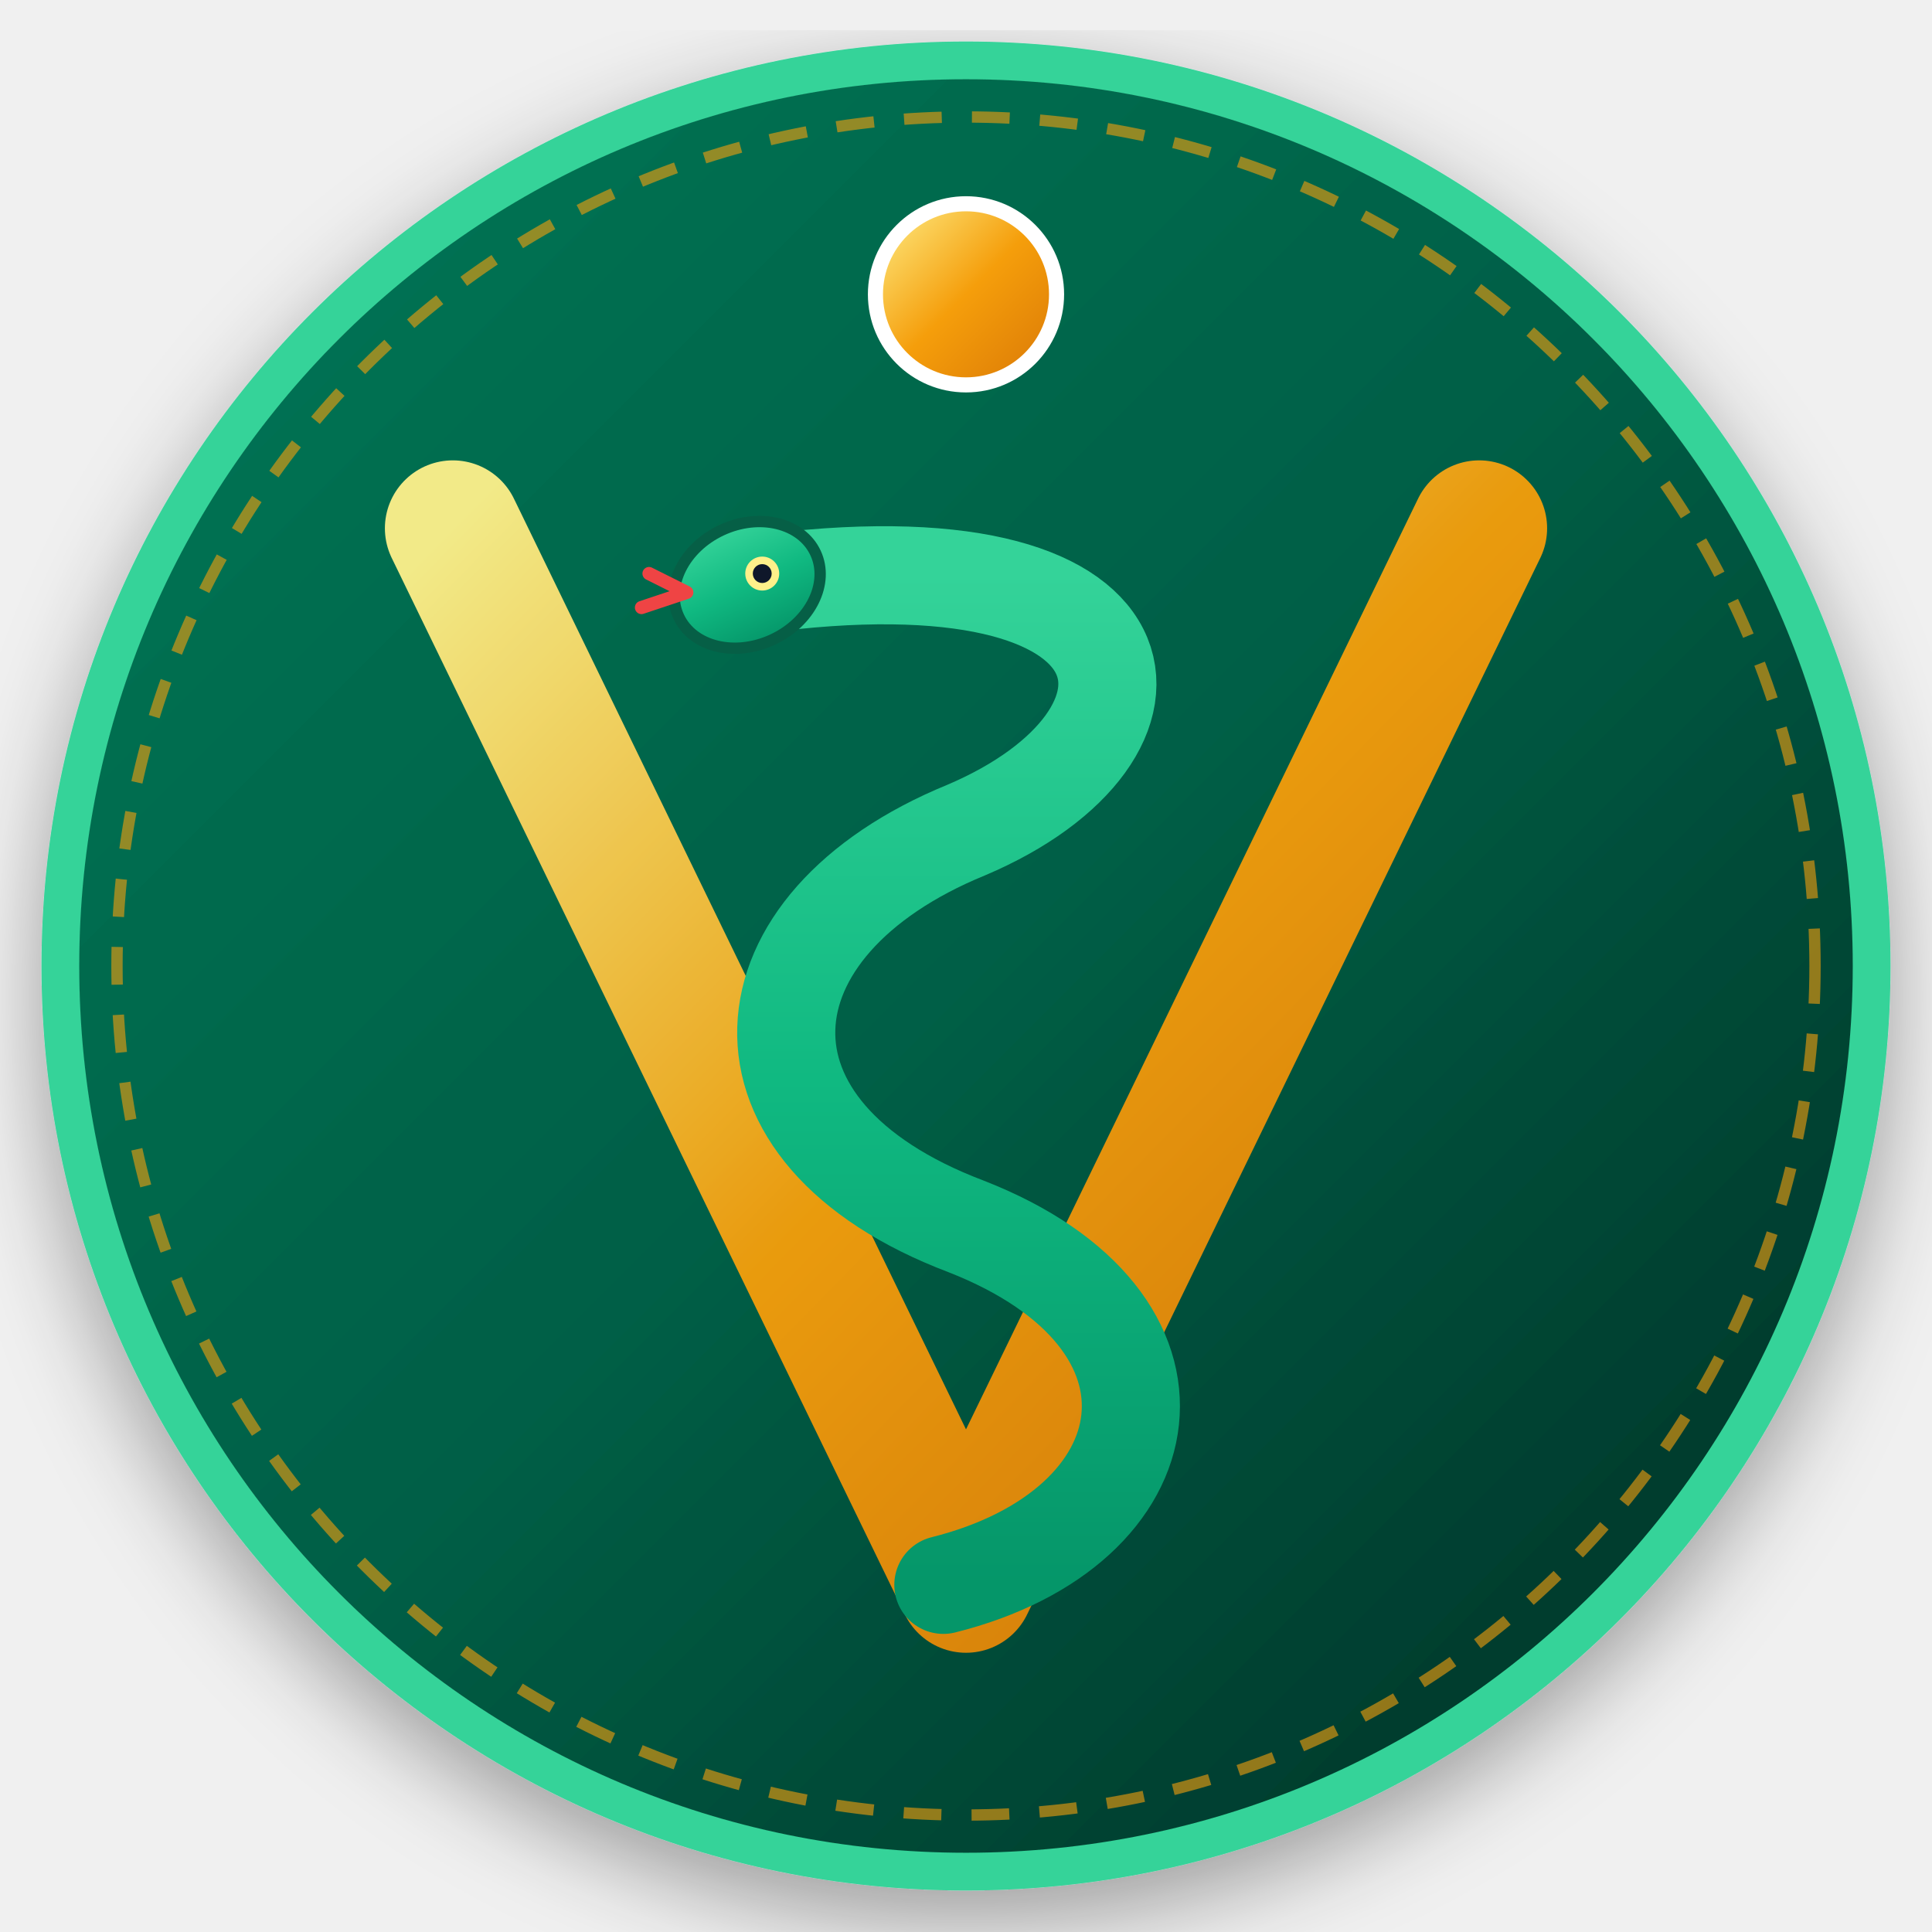
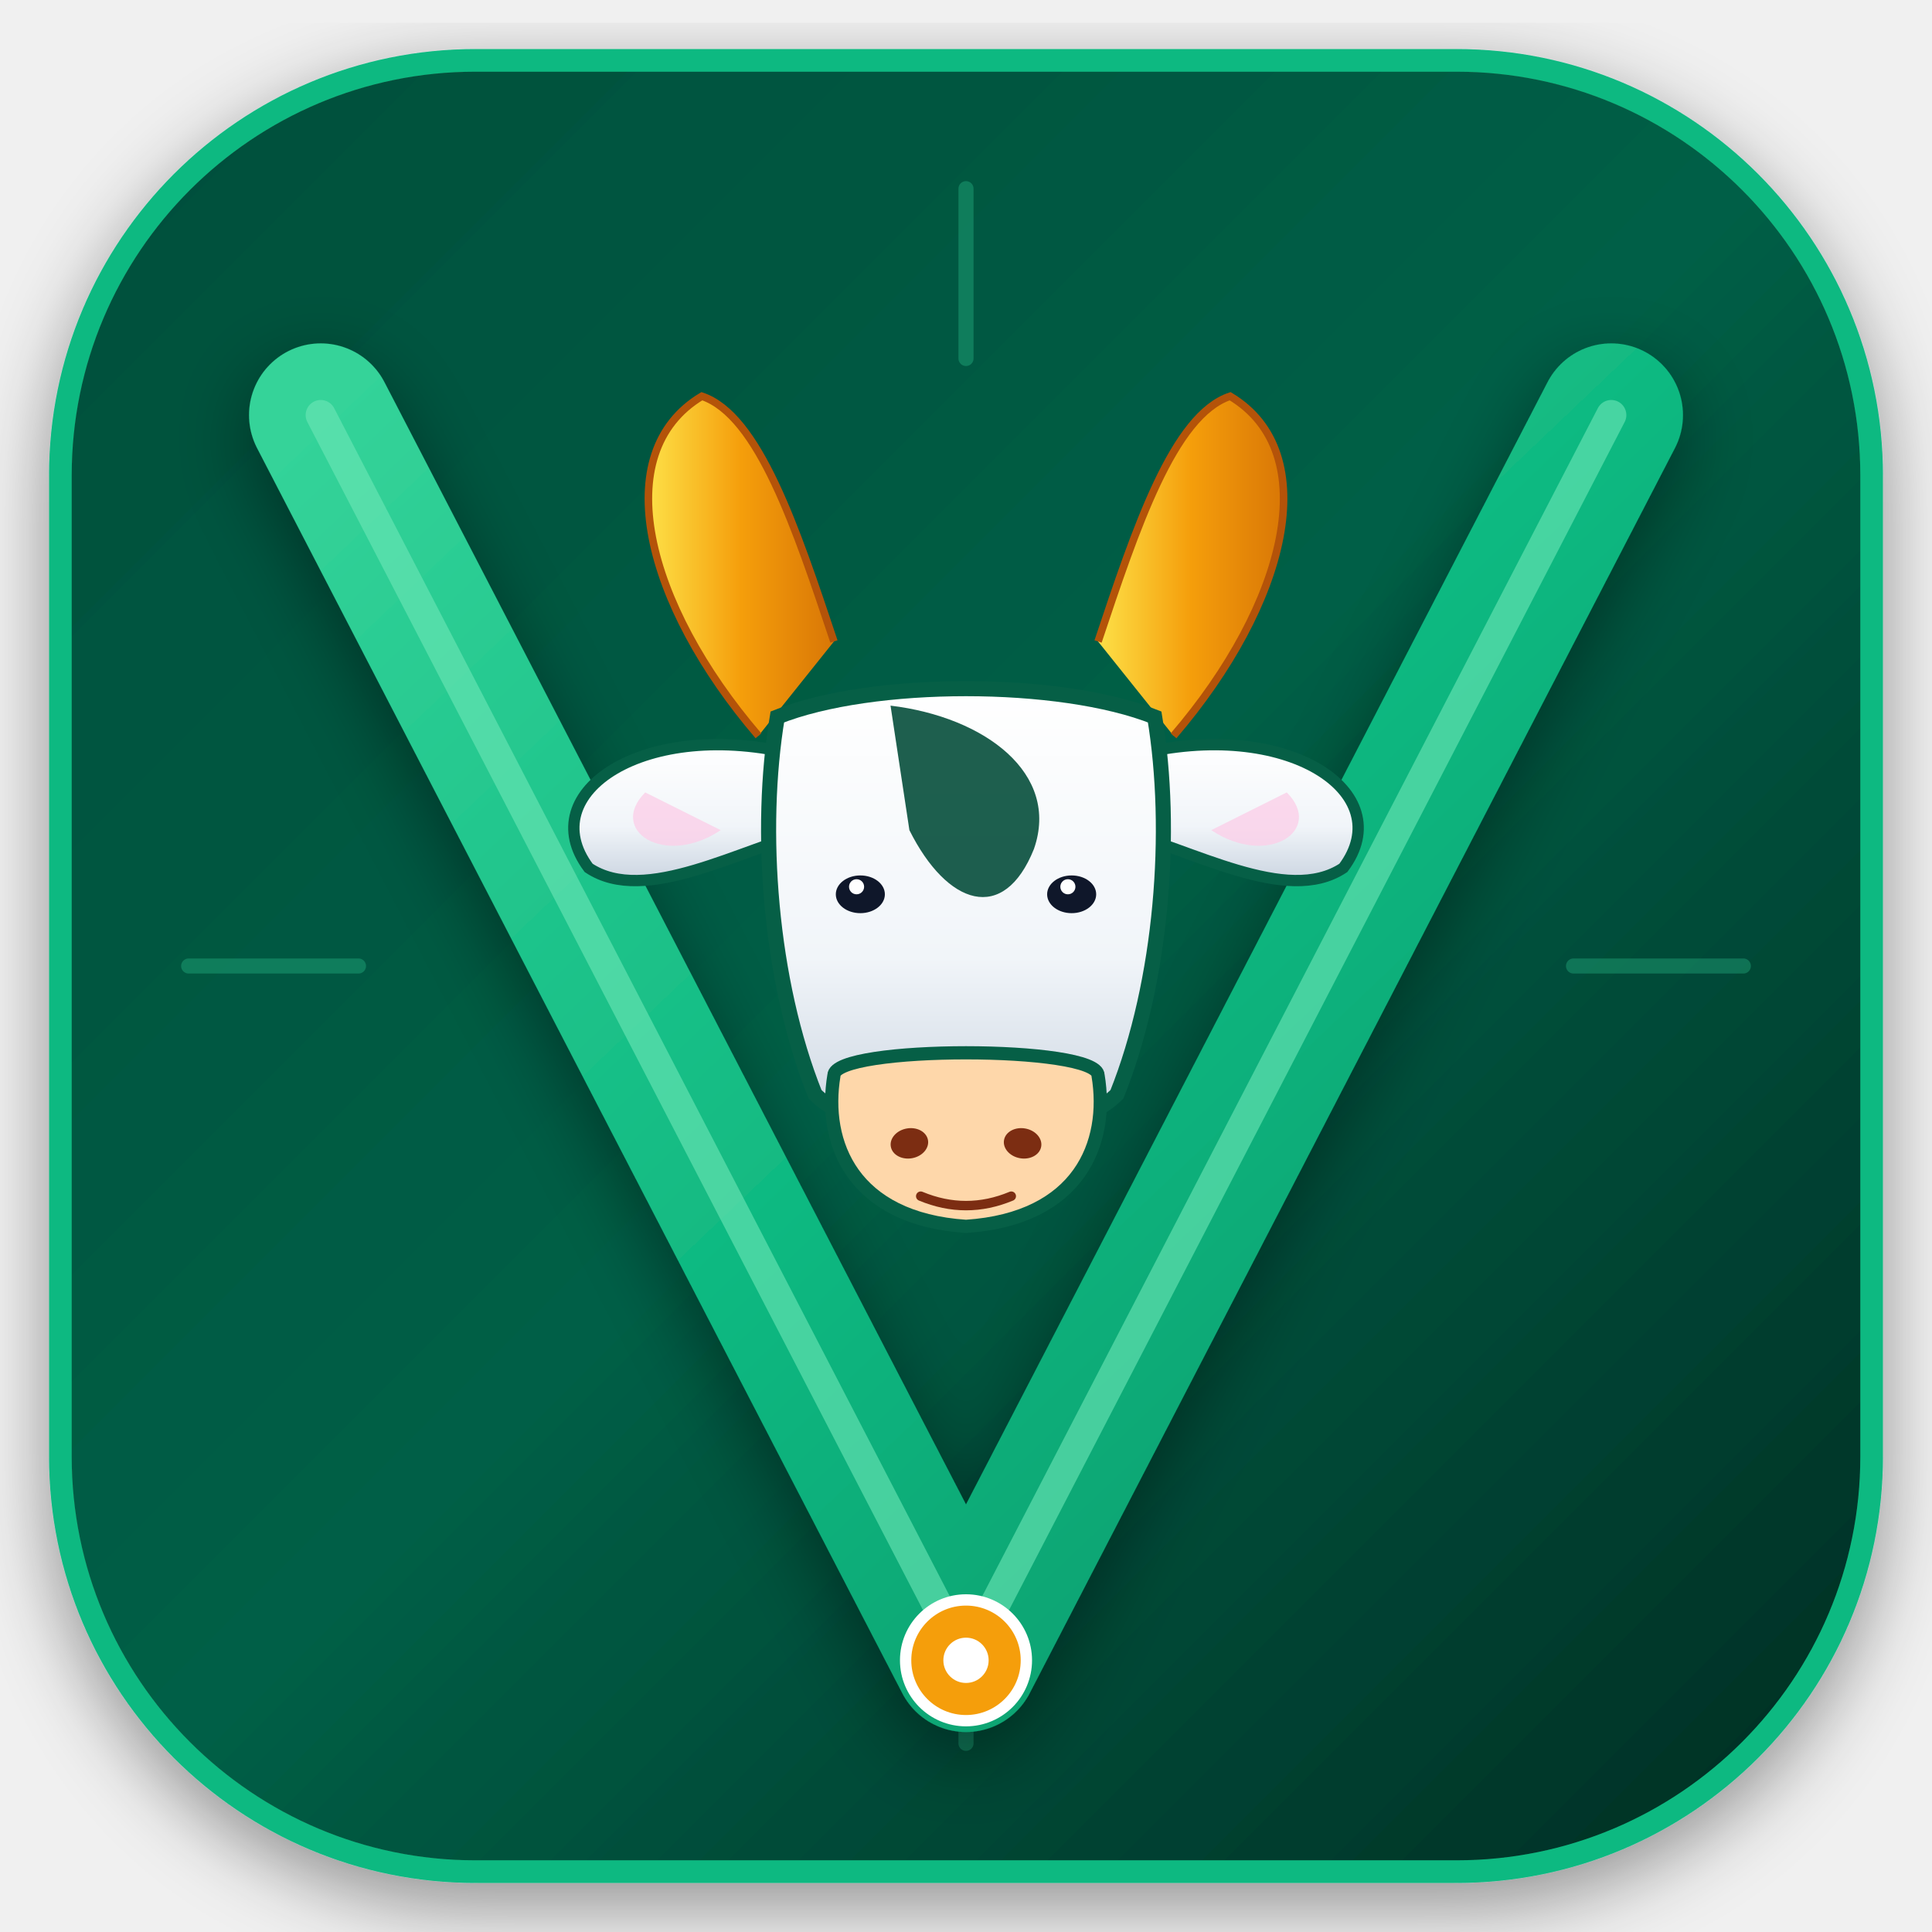
<svg xmlns="http://www.w3.org/2000/svg" viewBox="0 0 512 512" width="512" height="512">
  <defs>
    <linearGradient id="bgGrad" x1="0%" y1="0%" x2="100%" y2="100%">
-       <stop offset="0%" stop-color="#047857" />
+       <stop offset="0%" stop-color="#064e3b" />
      <stop offset="50%" stop-color="#065f46" />
      <stop offset="100%" stop-color="#022c22" />
    </linearGradient>
-     <linearGradient id="goldGrad" x1="0%" y1="0%" x2="100%" y2="100%">
-       <stop offset="0%" stop-color="#fef08a" />
-       <stop offset="50%" stop-color="#f59e0b" />
-       <stop offset="100%" stop-color="#d97706" />
-     </linearGradient>
-     <linearGradient id="snakeGrad" x1="0%" y1="0%" x2="0%" y2="100%">
+     <linearGradient id="vGrad" x1="0%" y1="0%" x2="100%" y2="100%">
      <stop offset="0%" stop-color="#34d399" />
      <stop offset="50%" stop-color="#10b981" />
      <stop offset="100%" stop-color="#059669" />
    </linearGradient>
-     <linearGradient id="staffGrad" x1="0%" y1="0%" x2="100%" y2="0%">
-       <stop offset="0%" stop-color="#f8fafc" />
-       <stop offset="50%" stop-color="#e2e8f0" />
+     <linearGradient id="cowGrad" x1="0%" y1="0%" x2="0%" y2="100%">
+       <stop offset="0%" stop-color="#ffffff" />
+       <stop offset="60%" stop-color="#f1f5f9" />
      <stop offset="100%" stop-color="#cbd5e1" />
    </linearGradient>
-     <filter id="shadow" x="-10%" y="-10%" width="120%" height="120%">
-       <feDropShadow dx="0" dy="8" stdDeviation="12" flood-color="#000000" flood-opacity="0.35" />
+     <linearGradient id="goldHorns" x1="0%" y1="0%" x2="100%" y2="0%">
+       <stop offset="0%" stop-color="#fde047" />
+       <stop offset="50%" stop-color="#f59e0b" />
+       <stop offset="100%" stop-color="#d97706" />
+     </linearGradient>
+     <filter id="softGlow" x="-20%" y="-20%" width="140%" height="140%">
+       <feDropShadow dx="0" dy="6" stdDeviation="10" flood-color="#000000" flood-opacity="0.4" />
    </filter>
  </defs>
-   <circle cx="256" cy="256" r="240" fill="url(#bgGrad)" stroke="#34d399" stroke-width="10" filter="url(#shadow)" />
-   <circle cx="256" cy="256" r="225" fill="none" stroke="#f59e0b" stroke-width="3" stroke-dasharray="10 8" opacity="0.6" />
-   <path d="M 120 140 L 256 420 L 392 140" fill="none" stroke="url(#goldGrad)" stroke-width="36" stroke-linecap="round" stroke-linejoin="round" opacity="0.95" />
-   <line x1="256" y1="80" x2="256" y2="435" stroke="url(#staffGrad)" stroke-width="20" stroke-linecap="round" />
-   <circle cx="256" cy="78" r="24" fill="url(#goldGrad)" stroke="#ffffff" stroke-width="4" />
-   <path d="M 200 155             C 310 140, 315 195, 256 220             C 195 245, 190 300, 256 325             C 320 350, 310 405, 250 420" fill="none" stroke="url(#snakeGrad)" stroke-width="26" stroke-linecap="round" />
-   <g transform="translate(198, 155)">
-     <ellipse cx="0" cy="0" rx="20" ry="16" fill="url(#snakeGrad)" stroke="#065f46" stroke-width="3" transform="rotate(-25)" />
-     <circle cx="4" cy="-3" r="4.5" fill="#fef08a" />
-     <circle cx="4" cy="-3" r="2.5" fill="#0f172a" />
-     <path d="M -16 2 L -28 6 M -16 2 L -26 -3" stroke="#ef4444" stroke-width="3.5" stroke-linecap="round" />
+   <rect x="16" y="16" width="480" height="480" rx="110" fill="url(#bgGrad)" stroke="#10b981" stroke-width="6" filter="url(#softGlow)" />
+   <path d="M 256 50 L 256 95 M 256 417 L 256 462 M 50 256 L 95 256 M 417 256 L 462 256" stroke="#34d399" stroke-width="4" stroke-linecap="round" opacity="0.3" />
+   <path d="M 85 110 L 256 440 L 427 110" fill="none" stroke="url(#vGrad)" stroke-width="38" stroke-linecap="round" stroke-linejoin="round" filter="url(#softGlow)" />
+   <path d="M 85 110 L 256 440 L 427 110" fill="none" stroke="#6ee7b7" stroke-width="8" stroke-linecap="round" stroke-linejoin="round" opacity="0.6" />
+   <g id="cow-silhouette" transform="translate(256, 235)">
+     <path d="M -55 -40 C -85 -75, -95 -115, -70 -130 C -55 -125, -45 -95, -35 -65" fill="url(#goldHorns)" stroke="#b45309" stroke-width="2" />
+     <path d="M 55 -40 C 85 -75, 95 -115, 70 -130 C 55 -125, 45 -95, 35 -65" fill="url(#goldHorns)" stroke="#b45309" stroke-width="2" />
+     <path d="M -45 -35 C -85 -45, -115 -25, -100 -5 C -85 5, -60 -10, -40 -15" fill="url(#cowGrad)" stroke="#065f46" stroke-width="3" />
+     <path d="M -85 -25 C -95 -15, -80 -5, -65 -15" fill="#fbcfe8" opacity="0.8" />
+     <path d="M 45 -35 C 85 -45, 115 -25, 100 -5 C 85 5, 60 -10, 40 -15" fill="url(#cowGrad)" stroke="#065f46" stroke-width="3" />
+     <path d="M 85 -25 C 95 -15, 80 -5, 65 -15" fill="#fbcfe8" opacity="0.8" />
+     <path d="M -50 -45 C -25 -55, 25 -55, 50 -45 C 55 -15, 52 25, 40 55 C 25 70, -25 70, -40 55 C -52 25, -55 -15, -50 -45 Z" fill="url(#cowGrad)" stroke="#065f46" stroke-width="4" />
+     <path d="M -20 -48 C 5 -45, 25 -30, 18 -10 C 10 10, -5 5, -15 -15 Z" fill="#064e3b" opacity="0.9" />
+     <ellipse cx="-28" cy="2" rx="6.5" ry="5" fill="#0f172a" />
+     <circle cx="-29" cy="0" r="2" fill="#ffffff" />
+     <ellipse cx="28" cy="2" rx="6.5" ry="5" fill="#0f172a" />
+     <circle cx="27" cy="0" r="2" fill="#ffffff" />
+     <path d="M -35 50 C -35 42, 35 42, 35 50 C 38 68, 30 88, 0 90 C -30 88, -38 68, -35 50 Z" fill="#fed7aa" stroke="#065f46" stroke-width="3.5" />
+     <ellipse cx="-15" cy="68" rx="5" ry="4" fill="#7c2d12" transform="rotate(-10, -15, 68)" />
+     <ellipse cx="15" cy="68" rx="5" ry="4" fill="#7c2d12" transform="rotate(10, 15, 68)" />
+     <path d="M -12 82 Q 0 87 12 82" stroke="#7c2d12" stroke-width="2.5" stroke-linecap="round" fill="none" />
  </g>
+   <circle cx="256" cy="440" r="16" fill="#f59e0b" stroke="#ffffff" stroke-width="3" />
+   <circle cx="256" cy="440" r="6" fill="#ffffff" />
</svg>
